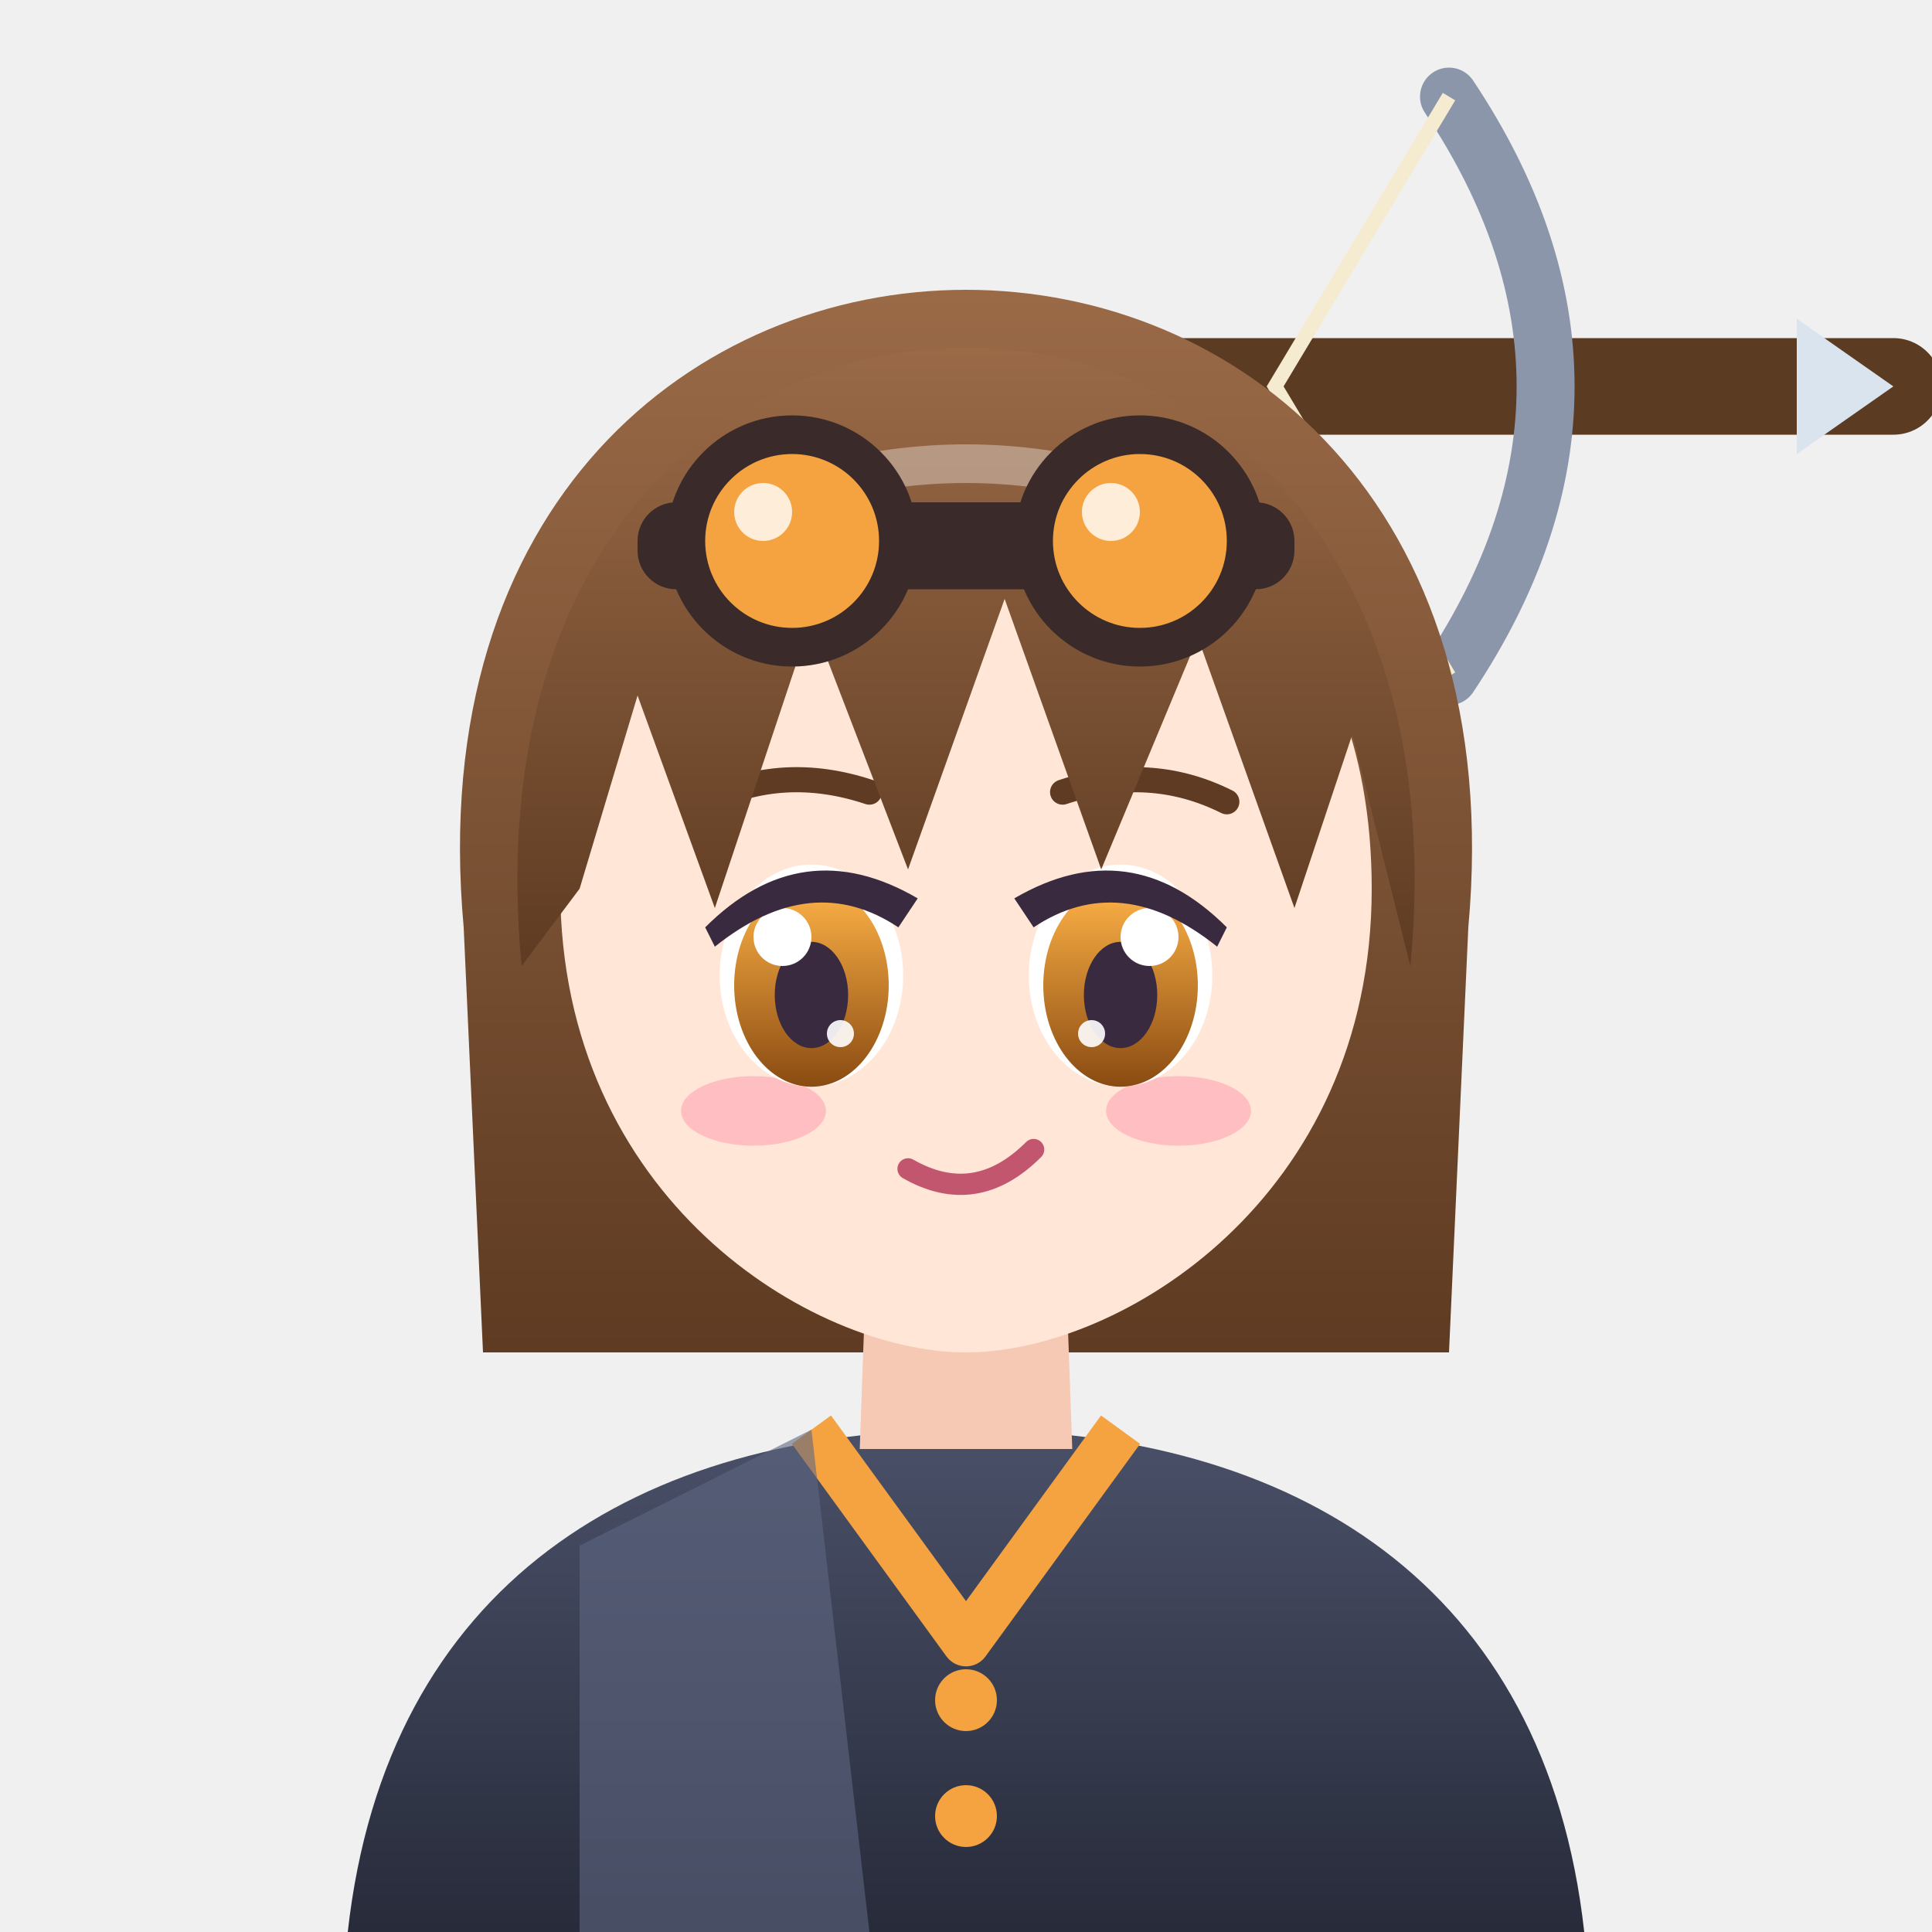
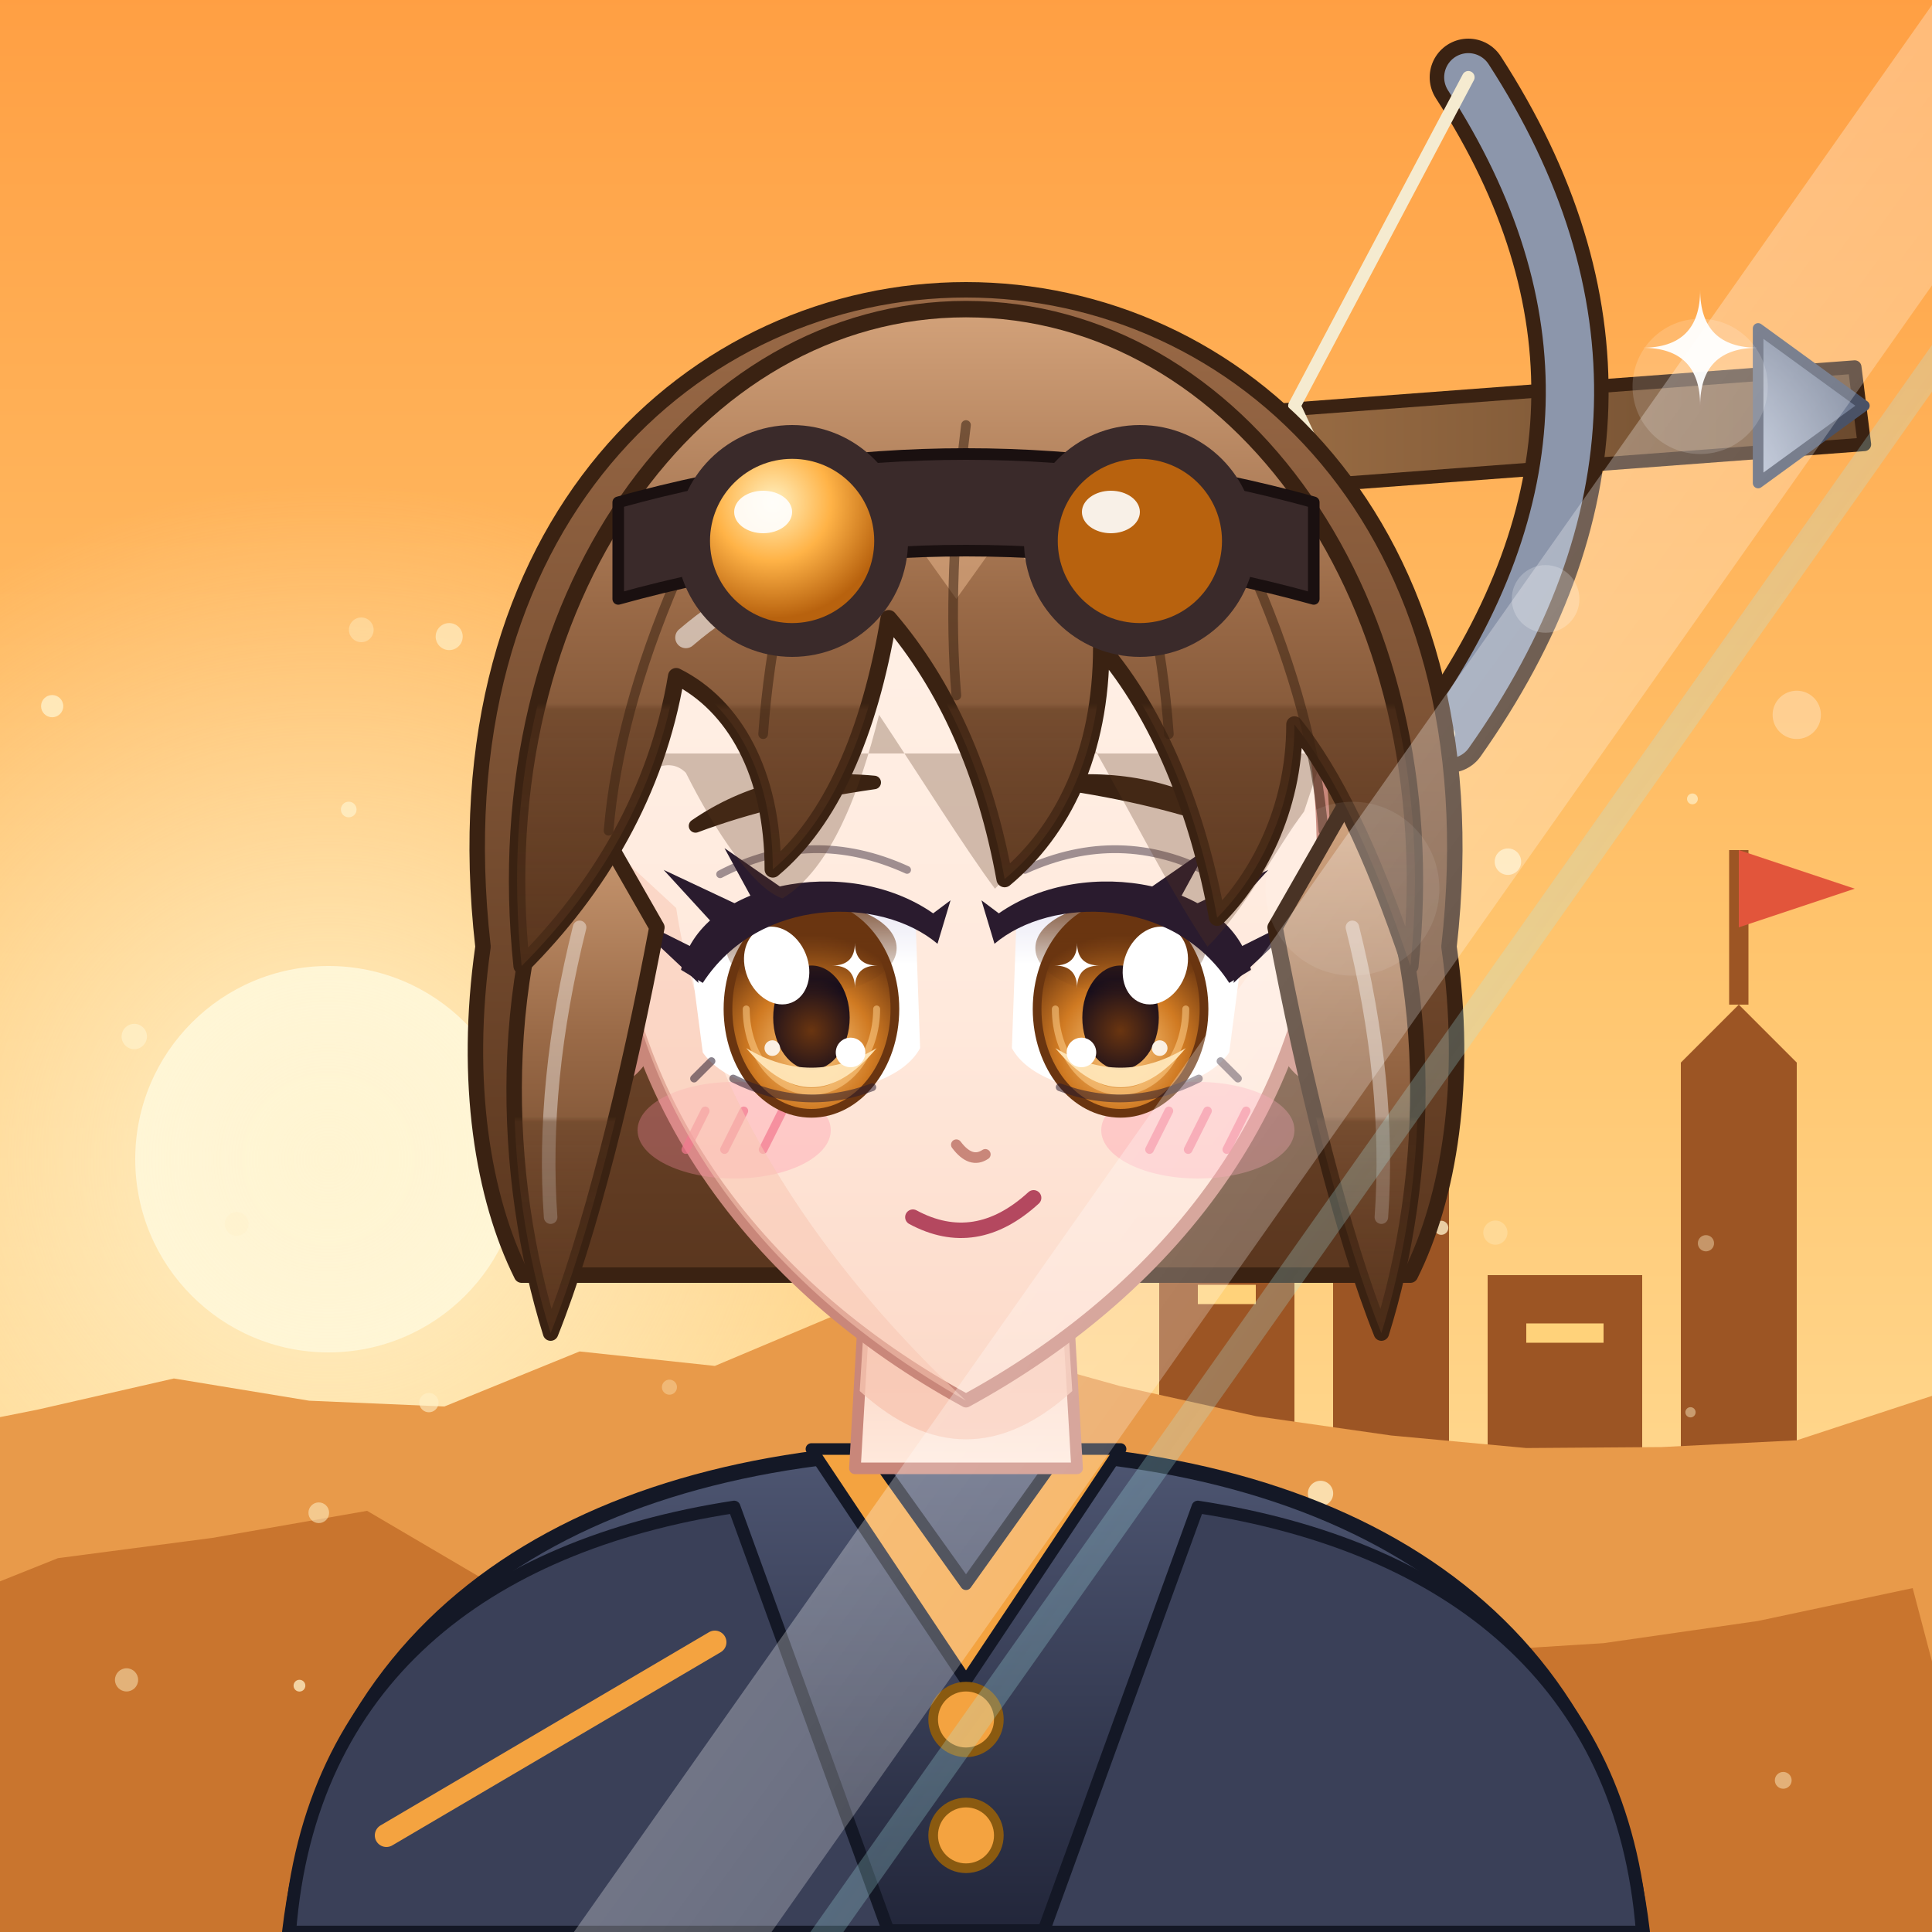
<svg xmlns="http://www.w3.org/2000/svg" viewBox="0 0 200 200" width="200" height="200">
  <defs>
    <linearGradient id="hair" x1="0" y1="0" x2="0" y2="1">
+       <stop offset="0" stop-color="#D3A27A" />
+       <stop offset="0.45" stop-color="#9A6A47" />
+       <stop offset="1" stop-color="#5A361E" />
+     </linearGradient>
+     <linearGradient id="hairback" x1="0" y1="0" x2="0" y2="1">
      <stop offset="0" stop-color="#9A6A47" />
-       <stop offset="1" stop-color="#5E3B22" />
+       <stop offset="1" stop-color="#5A361E" />
+     </linearGradient>
+     <linearGradient id="cel" x1="0" y1="0" x2="0" y2="1">
+       <stop offset="0" stop-color="#5A361E" stop-opacity="0" />
+       <stop offset="0.6" stop-color="#5A361E" stop-opacity="0" />
+       <stop offset="0.61" stop-color="#5A361E" stop-opacity="0.4" />
+       <stop offset="1" stop-color="#5A361E" stop-opacity="0.55" />
    </linearGradient>
    <linearGradient id="outfit" x1="0" y1="0" x2="0" y2="1">
-       <stop offset="0" stop-color="#4A5068" />
-       <stop offset="1" stop-color="#272B3A" />
-     </linearGradient>
-     <linearGradient id="iris" x1="0" y1="0" x2="0" y2="1">
-       <stop offset="0" stop-color="#FFB347" />
-       <stop offset="1" stop-color="#8A4B12" />
+       <stop offset="0" stop-color="#4E5672" />
+       <stop offset="1" stop-color="#22263A" />
+     </linearGradient>
+     <linearGradient id="skin" x1="0" y1="0" x2="0" y2="1">
+       <stop offset="0" stop-color="#FFF3EA" />
+       <stop offset="0.6" stop-color="#FFE9DC" />
+       <stop offset="1" stop-color="#FCD9C8" />
+     </linearGradient>
+     <linearGradient id="neck" x1="0" y1="0" x2="0" y2="1">
+       <stop offset="0" stop-color="#F7C6B2" />
+       <stop offset="1" stop-color="#FFE9DC" />
+     </linearGradient>
+     <linearGradient id="sclera" x1="0" y1="0" x2="0" y2="1">
+       <stop offset="0" stop-color="#E6E4F2" />
+       <stop offset="0.35" stop-color="#FFFFFF" />
+       <stop offset="1" stop-color="#FFFFFF" />
+     </linearGradient>
+     <radialGradient id="iris" gradientUnits="userSpaceOnUse" cx="84" cy="108" r="13" fx="84" fy="108">
+       <stop offset="0" stop-color="#FFD08A" stop-opacity="1" />
+       <stop offset="0.55" stop-color="#D07A22" stop-opacity="1" />
+       <stop offset="1" stop-color="#6A3510" stop-opacity="1" />
+     </radialGradient>
+     <radialGradient id="pupil" gradientUnits="userSpaceOnUse" cx="84" cy="106" r="6" fx="84" fy="106">
+       <stop offset="0" stop-color="#6A3510" stop-opacity="1" />
+       <stop offset="1" stop-color="#140C1C" stop-opacity="1" />
+     </radialGradient>
+     <linearGradient id="lid" x1="0" y1="0" x2="0" y2="1">
+       <stop offset="0" stop-color="#6A3510" stop-opacity="0.8" />
+       <stop offset="1" stop-color="#6A3510" stop-opacity="0.0" />
+     </linearGradient>
+     <radialGradient id="blush" gradientUnits="userSpaceOnUse" cx="0" cy="0" r="1" fx="0" fy="0">
+       <stop offset="0" stop-color="#FF7D9C" stop-opacity="0.55" />
+       <stop offset="1" stop-color="#FF7D9C" stop-opacity="0" />
+     </radialGradient>
+     <linearGradient id="wood" x1="0" y1="0" x2="1" y2="0">
+       <stop offset="0" stop-color="#A8774A" />
+       <stop offset="1" stop-color="#6B4A2E" />
+     </linearGradient>
+     <radialGradient id="steel" gradientUnits="userSpaceOnUse" cx="172" cy="52" r="22" fx="172" fy="52">
+       <stop offset="0" stop-color="#F4F7FB" stop-opacity="1" />
+       <stop offset="0.5" stop-color="#AEB8CC" stop-opacity="1" />
+       <stop offset="1" stop-color="#6F7A92" stop-opacity="1" />
+     </radialGradient>
+     <radialGradient id="lens" gradientUnits="userSpaceOnUse" cx="80" cy="52" r="12" fx="80" fy="52">
+       <stop offset="0" stop-color="#FFF0C0" stop-opacity="1" />
+       <stop offset="0.5" stop-color="#FFB347" stop-opacity="1" />
+       <stop offset="1" stop-color="#B8620E" stop-opacity="1" />
+     </radialGradient>
+     <linearGradient id="bg" x1="0" y1="0" x2="0" y2="1">
+       <stop offset="0" stop-color="#FF9F43" />
+       <stop offset="0.5" stop-color="#FFC56E" />
+       <stop offset="1" stop-color="#FFE6A8" />
+     </linearGradient>
+     <radialGradient id="sun" gradientUnits="userSpaceOnUse" cx="34" cy="120" r="70" fx="34" fy="120">
+       <stop offset="0" stop-color="#FFF4D0" stop-opacity="0.9" />
+       <stop offset="1" stop-color="#FFF4D0" stop-opacity="0" />
+     </radialGradient>
+     <linearGradient id="beam" x1="0" y1="0" x2="1" y2="1">
+       <stop offset="0" stop-color="#FFFFFF" stop-opacity="0" />
+       <stop offset="0.4" stop-color="#FFFFFF" stop-opacity="0.32" />
+       <stop offset="1" stop-color="#FFFFFF" stop-opacity="0" />
+     </linearGradient>
+     <linearGradient id="prism" x1="0" y1="0" x2="1" y2="1">
+       <stop offset="0" stop-color="#FF9AD5" stop-opacity="0" />
+       <stop offset="0.4" stop-color="#9AE7FF" stop-opacity="0.3" />
+       <stop offset="1" stop-color="#FFF59A" stop-opacity="0" />
    </linearGradient>
  </defs>
-   <path d="M120,40 L196,40" stroke="#5B3B22" stroke-width="10" stroke-linecap="round" />
-   <path d="M150,10 Q170,40 150,70" stroke="#8C96AB" stroke-width="6" fill="none" stroke-linecap="round" />
-   <path d="M150,10 L132,40 L150,70" stroke="#F5EBD0" stroke-width="1.5" fill="none" />
-   <path d="M196,40 L186,33 L186,47 Z" fill="#D9E4EE" />
-   <path d="M48,96 C44,52 72,30 100,30 C128,30 156,52 152,96 L150,140 L50,140 Z" fill="url(#hair)" />
-   <path d="M36,200 C40,164 66,148 100,148 C134,148 160,164 164,200 Z" fill="url(#outfit)" />
-   <path d="M84,148 L100,170 L116,148" fill="none" stroke="#F4A340" stroke-width="5" stroke-linejoin="round" />
-   <circle cx="100" cy="176" r="3.2" fill="#F4A340" />
-   <circle cx="100" cy="188" r="3.2" fill="#F4A340" />
-   <path d="M60,160 L84,148 L90,200 L60,200 Z" fill="#5E6680" opacity="0.6" />
-   <path d="M90,122 L110,122 L111,150 L89,150 Z" fill="#F6C9B4" />
-   <path d="M58,92 C58,124 84,140 100,140 C116,140 142,124 142,92 C142,62 122,48 100,48 C78,48 58,62 58,92 Z" fill="#FFE6D6" />
-   <ellipse cx="78" cy="115" rx="7.5" ry="3.6" fill="#FF8FA8" opacity="0.45" />
-   <ellipse cx="122" cy="115" rx="7.5" ry="3.6" fill="#FF8FA8" opacity="0.45" />
-   <ellipse cx="84" cy="101" rx="9.5" ry="11.5" fill="#FFFFFF" />
-   <ellipse cx="84" cy="102" rx="8" ry="10.5" fill="url(#iris)" />
-   <ellipse cx="84" cy="103" rx="3.8" ry="5.5" fill="#3A2A3F" />
-   <circle cx="81" cy="97" r="3" fill="#FFFFFF" />
-   <circle cx="87" cy="107" r="1.4" fill="#FFFFFF" opacity="0.9" />
-   <path d="M73,96 Q83,86 95,93 L97,90 L93,96 Q84,90 74,98 Z" fill="#3A2A3F" />
-   <ellipse cx="116" cy="101" rx="9.5" ry="11.5" fill="#FFFFFF" />
-   <ellipse cx="116" cy="102" rx="8" ry="10.5" fill="url(#iris)" />
-   <ellipse cx="116" cy="103" rx="3.8" ry="5.5" fill="#3A2A3F" />
-   <circle cx="119" cy="97" r="3" fill="#FFFFFF" />
-   <circle cx="113" cy="107" r="1.4" fill="#FFFFFF" opacity="0.9" />
-   <path d="M127,96 Q117,86 105,93 L103,90 L107,96 Q116,90 126,98 Z" fill="#3A2A3F" />
-   <path d="M73,83 Q81,79 90,82" stroke="#5E3B22" stroke-width="2.6" fill="none" stroke-linecap="round" />
-   <path d="M110,82 Q119,79 127,83" stroke="#5E3B22" stroke-width="2.6" fill="none" stroke-linecap="round" />
-   <path d="M94,121 Q101,125 107,119" stroke="#C2566E" stroke-width="2.2" fill="none" stroke-linecap="round" />
-   <path d="M54,100 C50,58 74,36 100,36 C126,36 150,58 146,100 L140,76 L134,94 L124,66 L114,90 L104,62 L94,90 L84,64 L74,94 L66,72 L60,92 Z" fill="url(#hair)" />
-   <path d="M70,56 Q100,40 130,56" stroke="#FFFFFF" stroke-width="4" opacity="0.35" fill="none" stroke-linecap="round" />
-   <rect x="66" y="52" width="68" height="9" rx="4" fill="#3A2A2A" />
-   <circle cx="82" cy="56" r="11" fill="#F4A340" stroke="#3A2A2A" stroke-width="4" />
-   <circle cx="118" cy="56" r="11" fill="#F4A340" stroke="#3A2A2A" stroke-width="4" />
-   <circle cx="79" cy="53" r="3" fill="#FFFFFF" opacity="0.8" />
-   <circle cx="115" cy="53" r="3" fill="#FFFFFF" opacity="0.8" />
+   <rect x="0" y="0" width="200" height="200" fill="url(#bg)" />
+   <circle cx="34" cy="120" r="20" fill="#FFF8E0" />
+   <circle cx="34" cy="120" r="70" fill="url(#sun)" />
+   <path d="M120,150 L120,128 L134,128 L134,150 Z M138,150 L138,118 L150,118 L150,150 Z M154,150 L154,132 L170,132 L170,150 Z M174,150 L174,110 L180,104 L186,110 L186,150 Z" fill="#9C5524" />
+   <path d="M180,104 L180,88" stroke="#9C5524" stroke-width="2" />
+   <path d="M180,88 L192,92 L180,96 Z" fill="#E2553B" />
+   <path d="M124,134 L130,134 M142,124 L146,124 M158,138 L166,138" stroke="#FFD27A" stroke-width="2" />
+   <path d="M-10,210 L-10.0,148.7 L4.0,145.9 L18.0,142.7 L32.0,145.0 L46.0,145.6 L60.0,139.9 L74.0,141.4 L88.0,135.5 L102.0,139.6 L116.0,143.5 L130.0,146.6 L144.0,148.6 L158.0,149.9 L172.0,149.8 L186.0,149.1 L200.0,144.5 L210,210 Z" fill="#E89A4A" />
+   <path d="M-10,210 L-10.0,167.7 L6.0,161.3 L22.0,159.2 L38.0,156.4 L54.0,165.8 L70.0,166.7 L86.0,169.0 L102.0,170.3 L118.0,171.2 L134.0,172.0 L150.0,171.1 L166.0,170.1 L182.0,167.8 L198.0,164.4 L210,210 Z" fill="#C9752E" />
+   <circle cx="33.0" cy="156.6" r="1.07" fill="#FFF0C8" opacity="0.54" />
+   <circle cx="43.2" cy="171.0" r="1.23" fill="#FFF0C8" opacity="0.56" />
+   <circle cx="101.0" cy="93.0" r="0.50" fill="#FFF0C8" opacity="0.49" />
+   <circle cx="117.1" cy="69.7" r="1.21" fill="#FFF0C8" opacity="0.42" />
+   <circle cx="46.5" cy="65.9" r="1.40" fill="#FFF0C8" opacity="0.67" />
+   <circle cx="175.0" cy="146.2" r="0.53" fill="#FFF0C8" opacity="0.46" />
+   <circle cx="99.5" cy="76.2" r="1.36" fill="#FFF0C8" opacity="0.48" />
+   <circle cx="31.0" cy="174.5" r="0.61" fill="#FFF0C8" opacity="0.76" />
+   <circle cx="90.6" cy="137.3" r="0.81" fill="#FFF0C8" opacity="0.54" />
+   <circle cx="37.4" cy="65.2" r="1.28" fill="#FFF0C8" opacity="0.42" />
+   <circle cx="156.1" cy="89.2" r="1.37" fill="#FFF0C8" opacity="0.75" />
+   <circle cx="151.0" cy="166.8" r="1.02" fill="#FFF0C8" opacity="0.66" />
+   <circle cx="24.5" cy="126.7" r="1.24" fill="#FFF0C8" opacity="0.40" />
+   <circle cx="184.6" cy="184.3" r="0.87" fill="#FFF0C8" opacity="0.48" />
+   <circle cx="90.3" cy="114.0" r="1.40" fill="#FFF0C8" opacity="0.49" />
+   <circle cx="5.4" cy="73.1" r="1.15" fill="#FFF0C8" opacity="0.80" />
+   <circle cx="99.2" cy="128.8" r="1.00" fill="#FFF0C8" opacity="0.67" />
+   <circle cx="44.4" cy="145.2" r="1.00" fill="#FFF0C8" opacity="0.61" />
+   <circle cx="36.1" cy="83.8" r="0.81" fill="#FFF0C8" opacity="0.76" />
+   <circle cx="69.3" cy="143.6" r="0.78" fill="#FFF0C8" opacity="0.35" />
+   <circle cx="13.1" cy="173.9" r="1.20" fill="#FFF0C8" opacity="0.49" />
+   <circle cx="136.7" cy="154.6" r="1.31" fill="#FFF0C8" opacity="0.78" />
+   <circle cx="81.4" cy="198.5" r="1.37" fill="#FFF0C8" opacity="0.60" />
+   <circle cx="176.6" cy="128.7" r="0.84" fill="#FFF0C8" opacity="0.42" />
+   <circle cx="175.2" cy="82.7" r="0.56" fill="#FFF0C8" opacity="0.70" />
+   <circle cx="154.8" cy="127.6" r="1.25" fill="#FFF0C8" opacity="0.33" />
+   <circle cx="51.6" cy="100.6" r="0.88" fill="#FFF0C8" opacity="0.39" />
+   <circle cx="13.9" cy="107.3" r="1.31" fill="#FFF0C8" opacity="0.79" />
+   <circle cx="149.2" cy="127.1" r="0.73" fill="#FFF0C8" opacity="0.78" />
+   <circle cx="105.1" cy="162.0" r="0.53" fill="#FFF0C8" opacity="0.41" />
+   <path d="M112,44 L192,38 L193,46 L113,52 Z" fill="url(#wood)" stroke="#3A2212" stroke-width="1.4" stroke-linejoin="round" stroke-linecap="round" />
+   <path d="M152,8 Q174,42 150,76" fill="none" stroke="#3A2212" stroke-width="8" stroke-linecap="round" stroke-linejoin="round" />
+   <path d="M152,8 Q174,42 150,76" fill="none" stroke="#8C96AB" stroke-width="5" stroke-linecap="round" stroke-linejoin="round" />
+   <path d="M152,8 L134,42 L150,76" fill="none" stroke="#F5EBD0" stroke-width="1.3" stroke-linecap="round" stroke-linejoin="round" />
+   <path d="M193,42 L182,34 L182,50 Z" fill="url(#steel)" stroke="#4A5266" stroke-width="1.1" stroke-linejoin="round" stroke-linecap="round" />
+   <path d="M50,98 C45,54 72,30 100,30 C128,30 155,54 150,98 C152,112 150,124 146,132 L54,132 C50,124 48,112 50,98 Z" fill="url(#hairback)" stroke="#3A2212" stroke-width="1.6" stroke-linejoin="round" stroke-linecap="round" />
+   <path d="M30,200 C34,166 62,150 100,150 C138,150 166,166 170,200 Z" fill="url(#outfit)" stroke="#141826" stroke-width="1.6" stroke-linejoin="round" stroke-linecap="round" />
+   <path d="M58,176 Q64,188 62,200" fill="none" stroke="#141826" stroke-width="1.1" stroke-linecap="round" stroke-linejoin="round" opacity="0.5" />
+   <path d="M142,176 Q136,188 138,200" fill="none" stroke="#141826" stroke-width="1.1" stroke-linecap="round" stroke-linejoin="round" opacity="0.5" />
+   <path d="M84,150 L100,174 L116,150 L110,150 L100,164 L90,150 Z" fill="#F4A340" stroke="#141826" stroke-width="1.2" stroke-linejoin="round" stroke-linecap="round" />
+   <path d="M30,200 C32,174 50,160 76,156 L92,200 Z" fill="#3A4058" stroke="#141826" stroke-width="1.3" stroke-linejoin="round" stroke-linecap="round" />
+   <path d="M170,200 C168,174 150,160 124,156 L108,200 Z" fill="#3A4058" stroke="#141826" stroke-width="1.3" stroke-linejoin="round" stroke-linecap="round" />
+   <circle cx="100" cy="178" r="3.4" fill="#F4A340" stroke="#8A5A10" stroke-width="1" />
+   <circle cx="100" cy="190" r="3.4" fill="#F4A340" stroke="#8A5A10" stroke-width="1" />
+   <path d="M40,190 L74,170" fill="none" stroke="#F4A340" stroke-width="2.4" stroke-linecap="round" stroke-linejoin="round" />
+   <ellipse cx="62.5" cy="104" rx="5.5" ry="8" fill="#FBD4C3" stroke="#C9877A" stroke-width="1.2" />
+   <ellipse cx="137.5" cy="104" rx="5.5" ry="8" fill="#FBD4C3" stroke="#C9877A" stroke-width="1.2" />
+   <path d="M90,126 L110,126 L111.5,152 L88.5,152 Z" fill="url(#neck)" stroke="#C9877A" stroke-width="1.2" stroke-linejoin="round" stroke-linecap="round" />
+   <path d="M89.5,136 Q100,150 110.5,136 L111,144 Q100,154 89,144 Z" fill="#F7C6B2" opacity="0.8" />
+   <path d="M63,88 C63,58 80,44 100,44 C120,44 137,58 137,88 C137,113 122,133 100,145 C78,133 63,113 63,88 Z" fill="url(#skin)" stroke="#C9877A" stroke-width="1.4" stroke-linejoin="round" stroke-linecap="round" />
+   <ellipse cx="76" cy="117" rx="10" ry="5" fill="#FF8FA8" opacity="0.32" />
+   <path d="M71,119 L73,115" fill="none" stroke="#F2788F" stroke-width="0.9" stroke-linecap="round" stroke-linejoin="round" opacity="0.7" />
+   <path d="M75,119 L77,115" fill="none" stroke="#F2788F" stroke-width="0.9" stroke-linecap="round" stroke-linejoin="round" opacity="0.7" />
+   <path d="M79,119 L81,115" fill="none" stroke="#F2788F" stroke-width="0.9" stroke-linecap="round" stroke-linejoin="round" opacity="0.7" />
+   <ellipse cx="124" cy="117" rx="10" ry="5" fill="#FF8FA8" opacity="0.32" />
+   <path d="M119,119 L121,115" fill="none" stroke="#F2788F" stroke-width="0.9" stroke-linecap="round" stroke-linejoin="round" opacity="0.7" />
+   <path d="M123,119 L125,115" fill="none" stroke="#F2788F" stroke-width="0.9" stroke-linecap="round" stroke-linejoin="round" opacity="0.7" />
+   <path d="M127,119 L129,115" fill="none" stroke="#F2788F" stroke-width="0.9" stroke-linecap="round" stroke-linejoin="round" opacity="0.7" />
+   <path d="M63.5,88 C63.5,112 77,132 100,145 C86,132 73,114 70,94 Z" fill="#F7C6B2" opacity="0.55" />
+   <g transform="matrix(0.9 0 0 0.9 8.4 11.3)">
+     <path d="M70,97 C72,90 90,88 96,94 L96.5,108 C93,114.5 76,115 71.5,108.5 Z" fill="url(#sclera)" />
+     <ellipse cx="84" cy="103.5" rx="9.6" ry="12" fill="url(#iris)" stroke="#6A3510" stroke-width="1" />
+     <path d="M76.5,103.5 A7.5 9.5 0 0 0 91.5,103.5" fill="none" stroke="#FFD08A" stroke-width="0.8" stroke-linecap="round" stroke-linejoin="round" opacity="0.55" />
+     <ellipse cx="84" cy="104.5" rx="4.4" ry="6" fill="url(#pupil)" />
+     <ellipse cx="84" cy="96.5" rx="9.8" ry="5.2" fill="url(#lid)" />
+     <path d="M76.5,108 Q84,117 91.5,108 Q84,112.5 76.5,108 Z" fill="#FFE6B8" opacity="0.95" />
+     <ellipse cx="80" cy="98.5" rx="3.6" ry="4.6" fill="#FFFFFF" transform="rotate(-22 80 98.5)" />
+     <circle cx="88.5" cy="108.5" r="1.7" fill="#FFFFFF" />
+     <circle cx="79.5" cy="108" r="0.9" fill="#FFFFFF" opacity="0.85" />
+     <path d="M89,95.9 Q89,98.5 91.6,98.5 Q89,98.5 89,101.1 Q89,98.5 86.4,98.5 Q89,98.5 89,95.9 Z" fill="#FFFFFF" opacity="1.0" />
+     <path d="M69,99 C71,89 88,85.5 98,92.5 L100,91 L98.5,96 C92,90.5 78,90.5 71.5,100.5 Z" fill="#2A1B2E" />
+     <path d="M70.5,96.5 L62.5,92.5 L71,100.5 Z" fill="#2A1B2E" />
+     <path d="M72.5,93.5 L67,87.5 L75.5,91.5 Z" fill="#2A1B2E" />
+     <path d="M77,90.5 L74,85 L80.5,89.5 Z" fill="#2A1B2E" />
+     <path d="M73.5,88 Q84,82.5 95,87.5" fill="none" stroke="#2A1B2E" stroke-width="0.9" stroke-linecap="round" stroke-linejoin="round" opacity="0.45" />
+     <path d="M75,111.5 Q83,115.5 91,112.5" fill="none" stroke="#2A1B2E" stroke-width="0.9" stroke-linecap="round" stroke-linejoin="round" opacity="0.55" />
+     <path d="M72.5,109.5 L70.5,111.5" fill="none" stroke="#2A1B2E" stroke-width="0.9" stroke-linecap="round" stroke-linejoin="round" opacity="0.55" />
+   </g>
+   <g transform="matrix(-1 0 0 1 200 0)">
+     <g transform="matrix(0.9 0 0 0.9 8.4 11.3)">
+       <path d="M70,97 C72,90 90,88 96,94 L96.5,108 C93,114.5 76,115 71.5,108.5 Z" fill="url(#sclera)" />
+       <ellipse cx="84" cy="103.5" rx="9.6" ry="12" fill="url(#iris)" stroke="#6A3510" stroke-width="1" />
+       <path d="M76.5,103.5 A7.5 9.5 0 0 0 91.5,103.5" fill="none" stroke="#FFD08A" stroke-width="0.8" stroke-linecap="round" stroke-linejoin="round" opacity="0.55" />
+       <ellipse cx="84" cy="104.5" rx="4.4" ry="6" fill="url(#pupil)" />
+       <ellipse cx="84" cy="96.5" rx="9.8" ry="5.2" fill="url(#lid)" />
+       <path d="M76.5,108 Q84,117 91.5,108 Q84,112.5 76.5,108 Z" fill="#FFE6B8" opacity="0.95" />
+       <ellipse cx="80" cy="98.5" rx="3.6" ry="4.6" fill="#FFFFFF" transform="rotate(-22 80 98.5)" />
+       <circle cx="88.5" cy="108.5" r="1.7" fill="#FFFFFF" />
+       <circle cx="79.5" cy="108" r="0.9" fill="#FFFFFF" opacity="0.85" />
+       <path d="M89,95.9 Q89,98.5 91.6,98.5 Q89,98.5 89,101.1 Q89,98.5 86.4,98.5 Q89,98.5 89,95.9 Z" fill="#FFFFFF" opacity="1.0" />
+       <path d="M69,99 C71,89 88,85.5 98,92.5 L100,91 L98.5,96 C92,90.5 78,90.5 71.5,100.5 Z" fill="#2A1B2E" />
+       <path d="M70.5,96.5 L62.5,92.5 L71,100.5 Z" fill="#2A1B2E" />
+       <path d="M72.5,93.5 L67,87.5 L75.5,91.5 Z" fill="#2A1B2E" />
+       <path d="M77,90.5 L74,85 L80.5,89.5 Z" fill="#2A1B2E" />
+       <path d="M73.5,88 Q84,82.5 95,87.5" fill="none" stroke="#2A1B2E" stroke-width="0.9" stroke-linecap="round" stroke-linejoin="round" opacity="0.45" />
+       <path d="M75,111.5 Q83,115.5 91,112.5" fill="none" stroke="#2A1B2E" stroke-width="0.9" stroke-linecap="round" stroke-linejoin="round" opacity="0.55" />
+       <path d="M72.5,109.5 L70.5,111.5" fill="none" stroke="#2A1B2E" stroke-width="0.9" stroke-linecap="round" stroke-linejoin="round" opacity="0.55" />
+     </g>
+   </g>
+   <path d="M72,85.5 Q80,80 90.5,81 Q80,82.5 72,85.5 Z" fill="#3A2212" stroke="#3A2212" stroke-width="1.4" stroke-linejoin="round" stroke-linecap="round" />
+   <g transform="matrix(-1 0 0 1 200 0)">
+     <path d="M72,85.5 Q80,80 90.5,81 Q80,82.5 72,85.5 Z" fill="#3A2212" stroke="#3A2212" stroke-width="1.4" stroke-linejoin="round" stroke-linecap="round" />
+   </g>
+   <path d="M99,118.5 Q100.5,120.5 102,119.5" fill="none" stroke="#C9877A" stroke-width="1.1" stroke-linecap="round" stroke-linejoin="round" />
+   <path d="M94.5,126 Q101,129.5 107,124" fill="none" stroke="#B4485F" stroke-width="1.6" stroke-linecap="round" stroke-linejoin="round" />
+   <path d="M63,84 C66,80 69,78 71,80 C74,86 78,92 81,93 C86,90 89,82 91,74 C95,80 100,88 103,92 C107,88 111,82 113,77 C117,84 121,92 125,98 C129,94 132,88 135,84 L137,78 L63,78 Z" fill="#5A361E" opacity="0.28" />
+   <path d="M60,82 C51,100 52,122 57,138 C61,128 65,112 68,96 Z" fill="url(#hair)" stroke="#3A2212" stroke-width="1.6" stroke-linejoin="round" stroke-linecap="round" />
+   <g transform="matrix(-1 0 0 1 200 0)">
+     <path d="M60,82 C51,100 52,122 57,138 C61,128 65,112 68,96 Z" fill="url(#hair)" stroke="#3A2212" stroke-width="1.6" stroke-linejoin="round" stroke-linecap="round" />
+   </g>
+   <path d="M60,96 Q56,112 57,126" fill="none" stroke="#FFFFFF" stroke-width="1.4" stroke-linecap="round" stroke-linejoin="round" opacity="0.4" />
+   <path d="M140,96 Q144,112 143,126" fill="none" stroke="#FFFFFF" stroke-width="1.4" stroke-linecap="round" stroke-linejoin="round" opacity="0.4" />
+   <path d="M54,100 C50,62 72,32 100,32 C128,32 150,62 146,100 C142,88 138,80 134,75 C134,84 130,91 126,95 C124,84 120,74 114,67 C114,78 110,86 104,91 C102,80 98,71 92,64 C90,76 86,85 80,90 C80,80 76,73 70,70 C68,82 62,92 54,100 Z" fill="url(#hair)" stroke="#3A2212" stroke-width="1.7" stroke-linejoin="round" stroke-linecap="round" />
+   <path d="M54,100 C50,62 72,32 100,32 C128,32 150,62 146,100 C142,88 138,80 134,75 C134,84 130,91 126,95 C124,84 120,74 114,67 C114,78 110,86 104,91 C102,80 98,71 92,64 C90,76 86,85 80,90 C80,80 76,73 70,70 C68,82 62,92 54,100 Z" fill="url(#cel)" />
+   <path d="M60,82 C51,100 52,122 57,138 C61,128 65,112 68,96 Z" fill="url(#cel)" />
+   <g transform="matrix(-1 0 0 1 200 0)">
+     <path d="M60,82 C51,100 52,122 57,138 C61,128 65,112 68,96 Z" fill="url(#cel)" />
+   </g>
+   <path d="M70,58 C80,48 120,48 130,58 L127,62 L123,57 L119,63 L114,56 L109,62 L104,55 L99,62 L94,55 L89,62 L84,56 L79,63 L75,57 L72,62 Z" fill="#D3A27A" opacity="0.75" />
+   <path d="M85,48 Q80,62 79,76" fill="none" stroke="#3A2212" stroke-width="1.0" stroke-linecap="round" stroke-linejoin="round" opacity="0.55" />
+   <path d="M100,44 Q98,60 99,72" fill="none" stroke="#3A2212" stroke-width="1.0" stroke-linecap="round" stroke-linejoin="round" opacity="0.55" />
+   <path d="M115,48 Q120,62 121,76" fill="none" stroke="#3A2212" stroke-width="1.0" stroke-linecap="round" stroke-linejoin="round" opacity="0.55" />
+   <path d="M70,60 Q64,74 63,86" fill="none" stroke="#3A2212" stroke-width="1.0" stroke-linecap="round" stroke-linejoin="round" opacity="0.55" />
+   <path d="M130,60 Q136,74 137,86" fill="none" stroke="#3A2212" stroke-width="1.0" stroke-linecap="round" stroke-linejoin="round" opacity="0.55" />
+   <path d="M71,66 Q78,60 84,60" fill="none" stroke="#FFFFFF" stroke-width="2.2" stroke-linecap="round" stroke-linejoin="round" opacity="0.55" />
+   <path d="M64,52 Q100,42 136,52 L136,62 Q100,52 64,62 Z" fill="#3A2A2A" stroke="#1A1010" stroke-width="1.2" stroke-linejoin="round" stroke-linecap="round" />
+   <circle cx="82" cy="56" r="12" fill="#3A2A2A" />
+   <circle cx="118" cy="56" r="12" fill="#3A2A2A" />
+   <circle cx="82" cy="56" r="8.5" fill="url(#lens)" />
+   <circle cx="118" cy="56" r="8.5" fill="url(#lens)" />
+   <ellipse cx="79" cy="53" rx="3" ry="2.2" fill="#FFFFFF" opacity="0.9" />
+   <ellipse cx="115" cy="53" rx="3" ry="2.2" fill="#FFFFFF" opacity="0.9" />
+   <path d="M206.0,-8.0 L218.0,4.0 L70.0,214.0 L58.0,202.0 Z" fill="url(#beam)" />
+   <path d="M221.0,6.0 L223.0,8.0 L76.0,216.0 L74.0,214.0 Z" fill="url(#prism)" />
+   <circle cx="176.0" cy="40.0" r="7" fill="#FFFFFF" opacity="0.16" />
+   <circle cx="160.0" cy="62.0" r="3.5" fill="#FFFFFF" opacity="0.22" />
+   <circle cx="140.0" cy="92.0" r="9" fill="#FFFFFF" opacity="0.08" />
+   <circle cx="186.0" cy="74.0" r="2.5" fill="#FFFFFF" opacity="0.3" />
+   <path d="M176.0,30.0 Q176.0,36.0 182.0,36.0 Q176.0,36.0 176.0,42.0 Q176.0,36.0 170.0,36.0 Q176.0,36.0 176.0,30.0 Z" fill="#FFFFFF" opacity="0.95" />
</svg>
